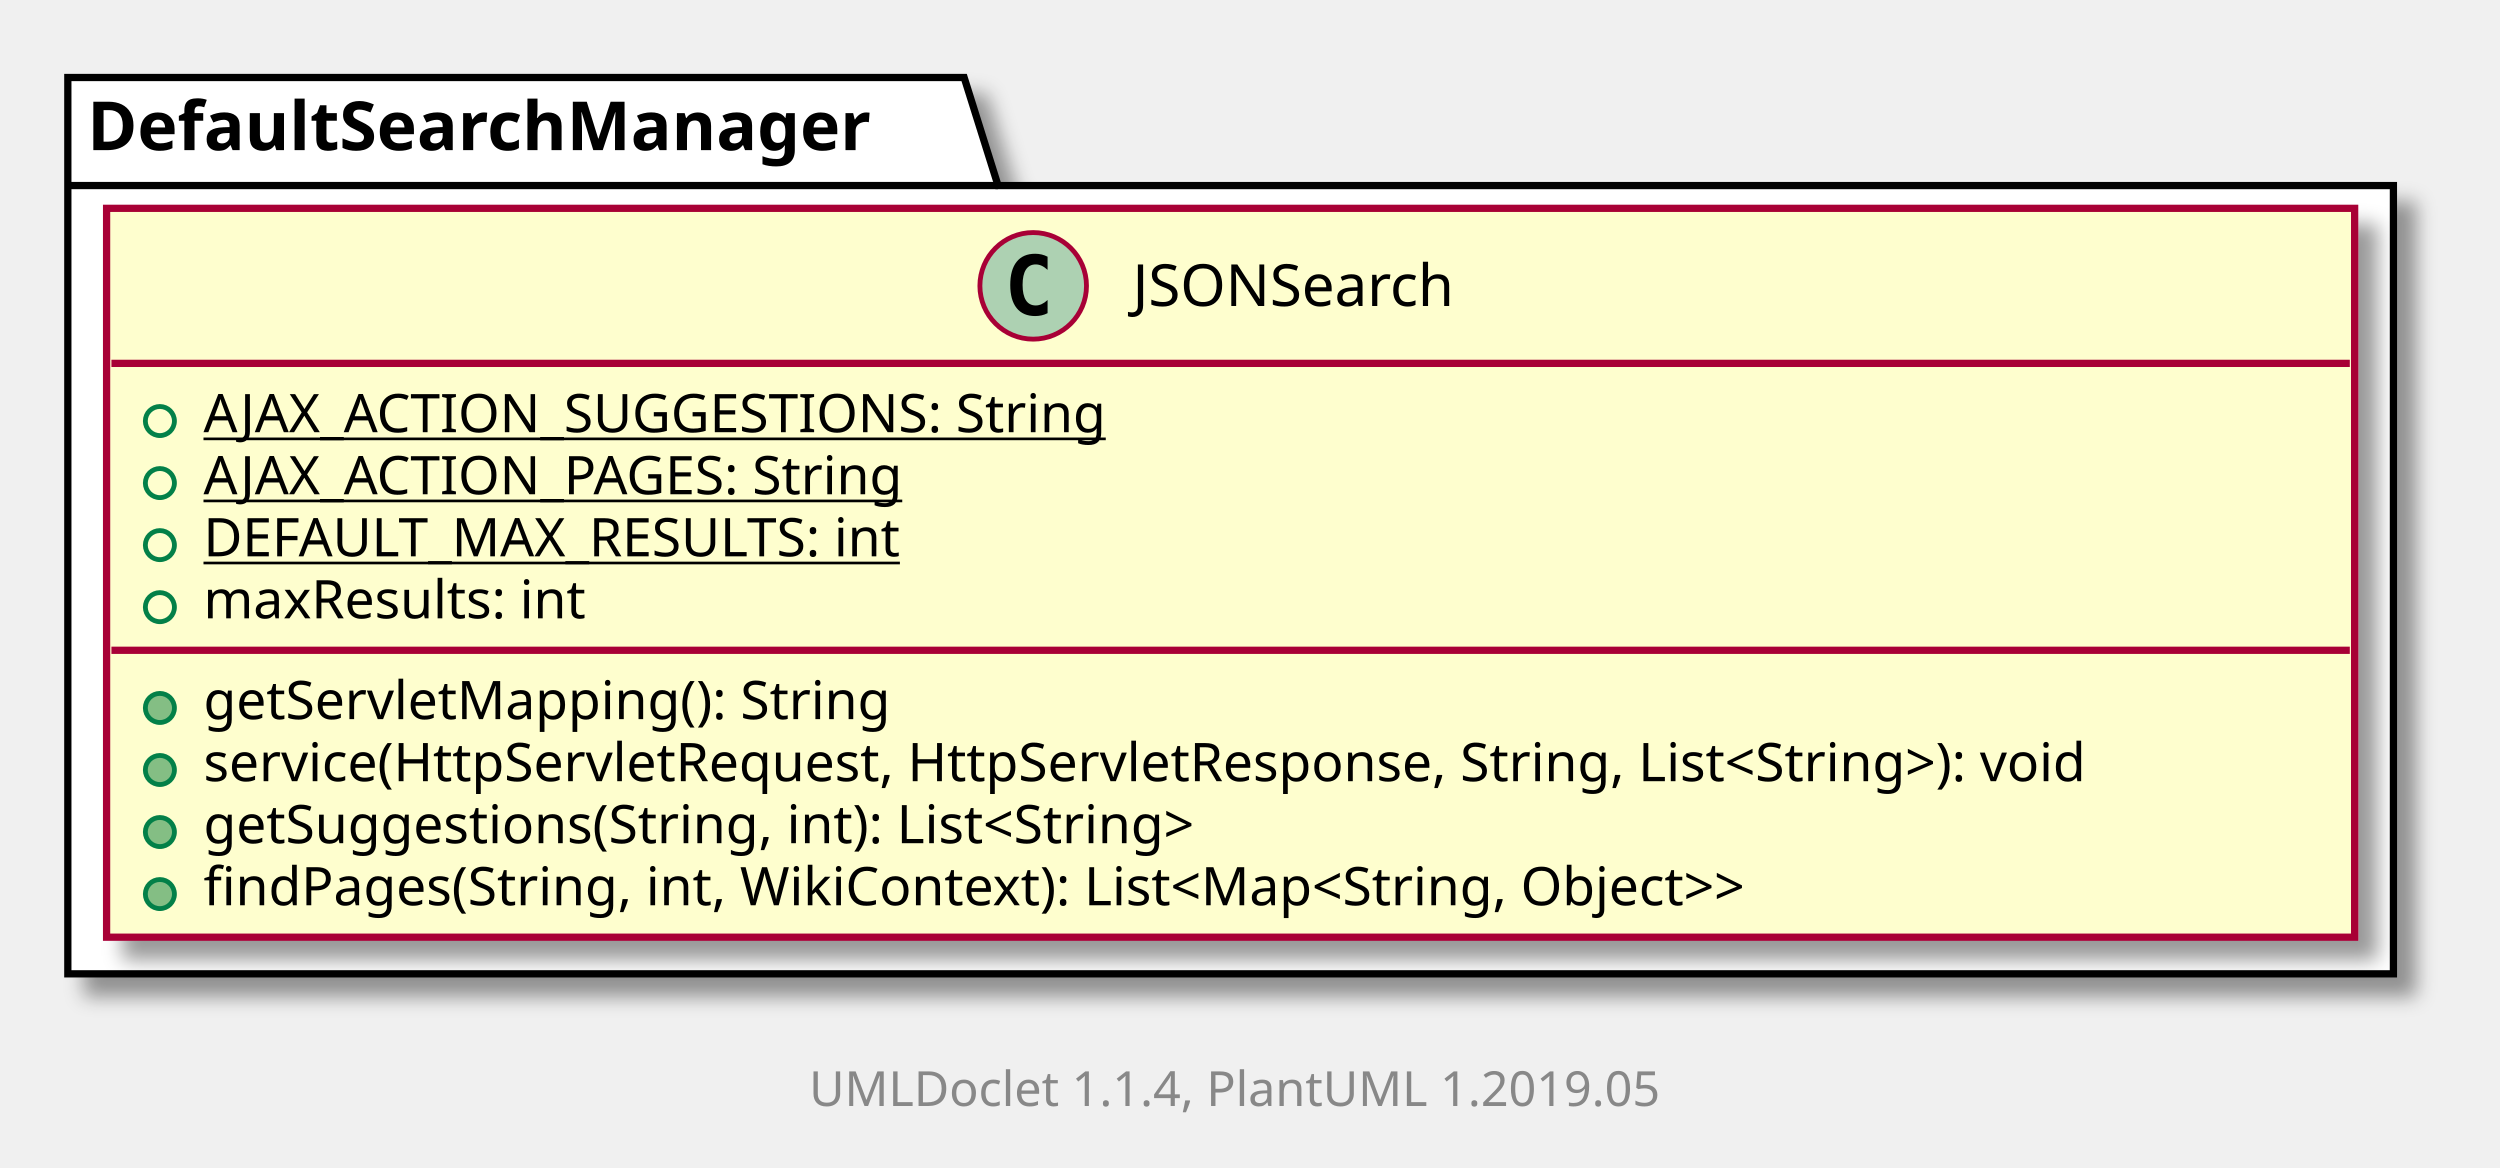
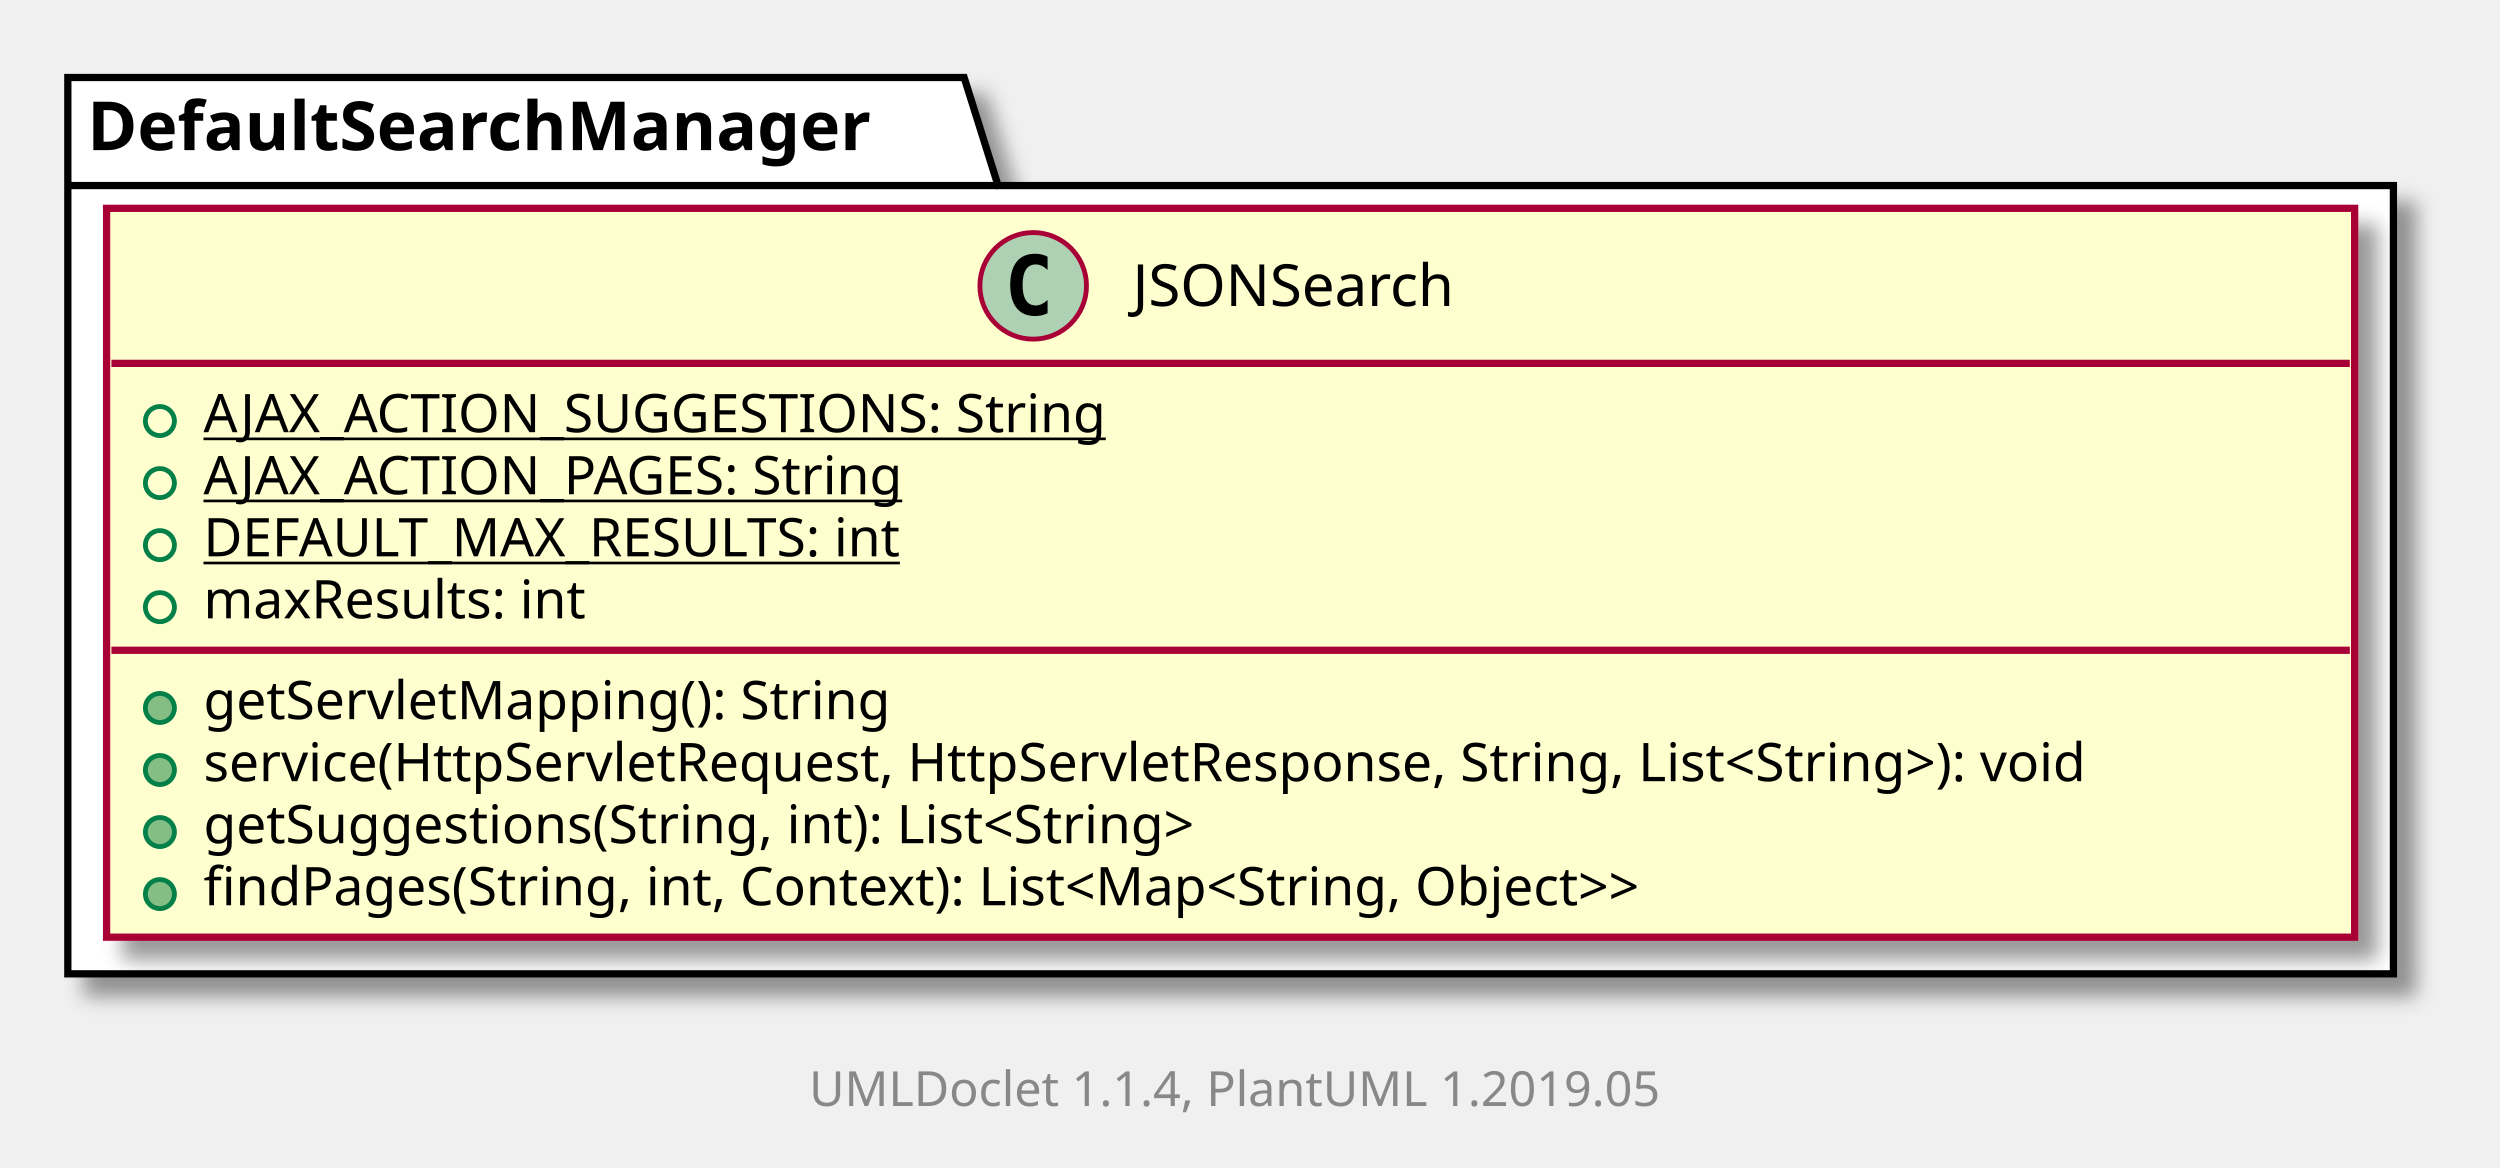
<svg xmlns="http://www.w3.org/2000/svg" xmlns:xlink="http://www.w3.org/1999/xlink" contentScriptType="application/ecmascript" contentStyleType="text/css" height="241px" preserveAspectRatio="none" style="width:516px;height:241px;" version="1.1" viewBox="0 0 516 241" width="516px" zoomAndPan="magnify">
  <defs>
-     <filter height="300%" id="f1mfpocfklby88" width="300%" x="-1" y="-1">
+     <filter height="300%" id="f7xfmdthd34fs" width="300%" x="-1" y="-1">
      <feGaussianBlur result="blurOut" stdDeviation="2.0" />
      <feColorMatrix in="blurOut" result="blurOut2" type="matrix" values="0 0 0 0 0 0 0 0 0 0 0 0 0 0 0 0 0 0 .4 0" />
      <feOffset dx="4.0" dy="4.0" in="blurOut2" result="blurOut3" />
      <feBlend in="SourceGraphic" in2="blurOut3" mode="normal" />
    </filter>
  </defs>
  <g>
-     <polygon fill="#FFFFFF" filter="url(#f1mfpocfklby88)" points="14,16,199,16,206,38.297,494,38.297,494,201,14,201,14,16" style="stroke: #000000; stroke-width: 1.5;" />
+     <polygon fill="#FFFFFF" filter="url(#f7xfmdthd34fs)" points="14,16,199,16,206,38.297,494,38.297,494,201,14,201,14,16" style="stroke: #000000; stroke-width: 1.5;" />
    <line style="stroke: #000000; stroke-width: 1.5;" x1="14" x2="206" y1="38.297" y2="38.297" />
    <text fill="#000000" font-family="sans-serif" font-size="14" font-weight="bold" lengthAdjust="spacingAndGlyphs" textLength="179" x="18" y="30.995">DefaultSearchManager</text>
    <a href="DefaultSearchManager.JSONSearch.html" target="_top" xlink:actuate="onRequest" xlink:show="new" xlink:title="DefaultSearchManager.JSONSearch.html" xlink:type="simple">
-       <rect fill="#FEFECE" filter="url(#f1mfpocfklby88)" height="150.438" id="DefaultSearchManager.JSONSearch" style="stroke: #A80036; stroke-width: 1.5;" width="464" x="22" y="43" />
+       <rect fill="#FEFECE" filter="url(#f7xfmdthd34fs)" height="150.438" id="DefaultSearchManager.JSONSearch" style="stroke: #A80036; stroke-width: 1.5;" width="464" x="22" y="43" />
      <ellipse cx="213.25" cy="59" fill="#ADD1B2" rx="11" ry="11" style="stroke: #A80036; stroke-width: 1.0;" />
      <path d="M216.219,64.641 Q215.641,64.938 215,65.086 Q214.359,65.234 213.656,65.234 Q211.156,65.234 209.836,63.586 Q208.516,61.938 208.516,58.812 Q208.516,55.688 209.836,54.031 Q211.156,52.375 213.656,52.375 Q214.359,52.375 215.008,52.531 Q215.656,52.688 216.219,52.984 L216.219,55.703 Q215.594,55.125 215,54.852 Q214.406,54.578 213.781,54.578 Q212.438,54.578 211.75,55.648 Q211.062,56.719 211.062,58.812 Q211.062,60.906 211.75,61.977 Q212.438,63.047 213.781,63.047 Q214.406,63.047 215,62.773 Q215.594,62.5 216.219,61.922 L216.219,64.641 Z " />
      <text fill="#000000" font-family="sans-serif" font-size="12" lengthAdjust="spacingAndGlyphs" textLength="73" x="233.75" y="63.154">JSONSearch</text>
      <line style="stroke: #A80036; stroke-width: 1.5;" x1="23" x2="485" y1="75" y2="75" />
      <ellipse cx="33" cy="86.902" fill="none" rx="3" ry="3" style="stroke: #038048; stroke-width: 1.0;" />
      <text fill="#000000" font-family="sans-serif" font-size="11" lengthAdjust="spacingAndGlyphs" text-decoration="underline" textLength="204" x="42" y="89.21">AJAX_ACTION_SUGGESTIONS: String</text>
      <ellipse cx="33" cy="99.707" fill="none" rx="3" ry="3" style="stroke: #038048; stroke-width: 1.0;" />
      <text fill="#000000" font-family="sans-serif" font-size="11" lengthAdjust="spacingAndGlyphs" text-decoration="underline" textLength="158" x="42" y="102.015">AJAX_ACTION_PAGES: String</text>
      <ellipse cx="33" cy="112.512" fill="none" rx="3" ry="3" style="stroke: #038048; stroke-width: 1.0;" />
      <text fill="#000000" font-family="sans-serif" font-size="11" lengthAdjust="spacingAndGlyphs" text-decoration="underline" textLength="157" x="42" y="114.82">DEFAULT_MAX_RESULTS: int</text>
      <ellipse cx="33" cy="125.316" fill="none" rx="3" ry="3" style="stroke: #038048; stroke-width: 1.0;" />
      <text fill="#000000" font-family="sans-serif" font-size="11" lengthAdjust="spacingAndGlyphs" textLength="88" x="42" y="127.624">maxResults: int</text>
      <line style="stroke: #A80036; stroke-width: 1.5;" x1="23" x2="485" y1="134.219" y2="134.219" />
      <ellipse cx="33" cy="146.121" fill="#84BE84" rx="3" ry="3" style="stroke: #038048; stroke-width: 1.0;" />
      <text fill="#000000" font-family="sans-serif" font-size="11" lengthAdjust="spacingAndGlyphs" textLength="155" x="42" y="148.429">getServletMapping(): String</text>
      <ellipse cx="33" cy="158.926" fill="#84BE84" rx="3" ry="3" style="stroke: #038048; stroke-width: 1.0;" />
      <text fill="#000000" font-family="sans-serif" font-size="11" lengthAdjust="spacingAndGlyphs" textLength="438" x="42" y="161.234">service(HttpServletRequest, HttpServletResponse, String, List&lt;String&gt;): void</text>
      <ellipse cx="33" cy="171.731" fill="#84BE84" rx="3" ry="3" style="stroke: #038048; stroke-width: 1.0;" />
      <text fill="#000000" font-family="sans-serif" font-size="11" lengthAdjust="spacingAndGlyphs" textLength="233" x="42" y="174.039">getSuggestions(String, int): List&lt;String&gt;</text>
      <ellipse cx="33" cy="184.535" fill="#84BE84" rx="3" ry="3" style="stroke: #038048; stroke-width: 1.0;" />
-       <text fill="#000000" font-family="sans-serif" font-size="11" lengthAdjust="spacingAndGlyphs" textLength="357" x="42" y="186.843">findPages(String, int, WikiContext): List&lt;Map&lt;String, Object&gt;&gt;</text>
+       <text fill="#000000" font-family="sans-serif" font-size="11" lengthAdjust="spacingAndGlyphs" textLength="336" x="42" y="186.843">findPages(String, int, Context): List&lt;Map&lt;String, Object&gt;&gt;</text>
    </a>
    <text fill="#888888" font-family="sans-serif" font-size="10" lengthAdjust="spacingAndGlyphs" textLength="186" x="167" y="228.282">UMLDoclet 1.1.4, PlantUML 1.2019.05</text>
  </g>
</svg>
